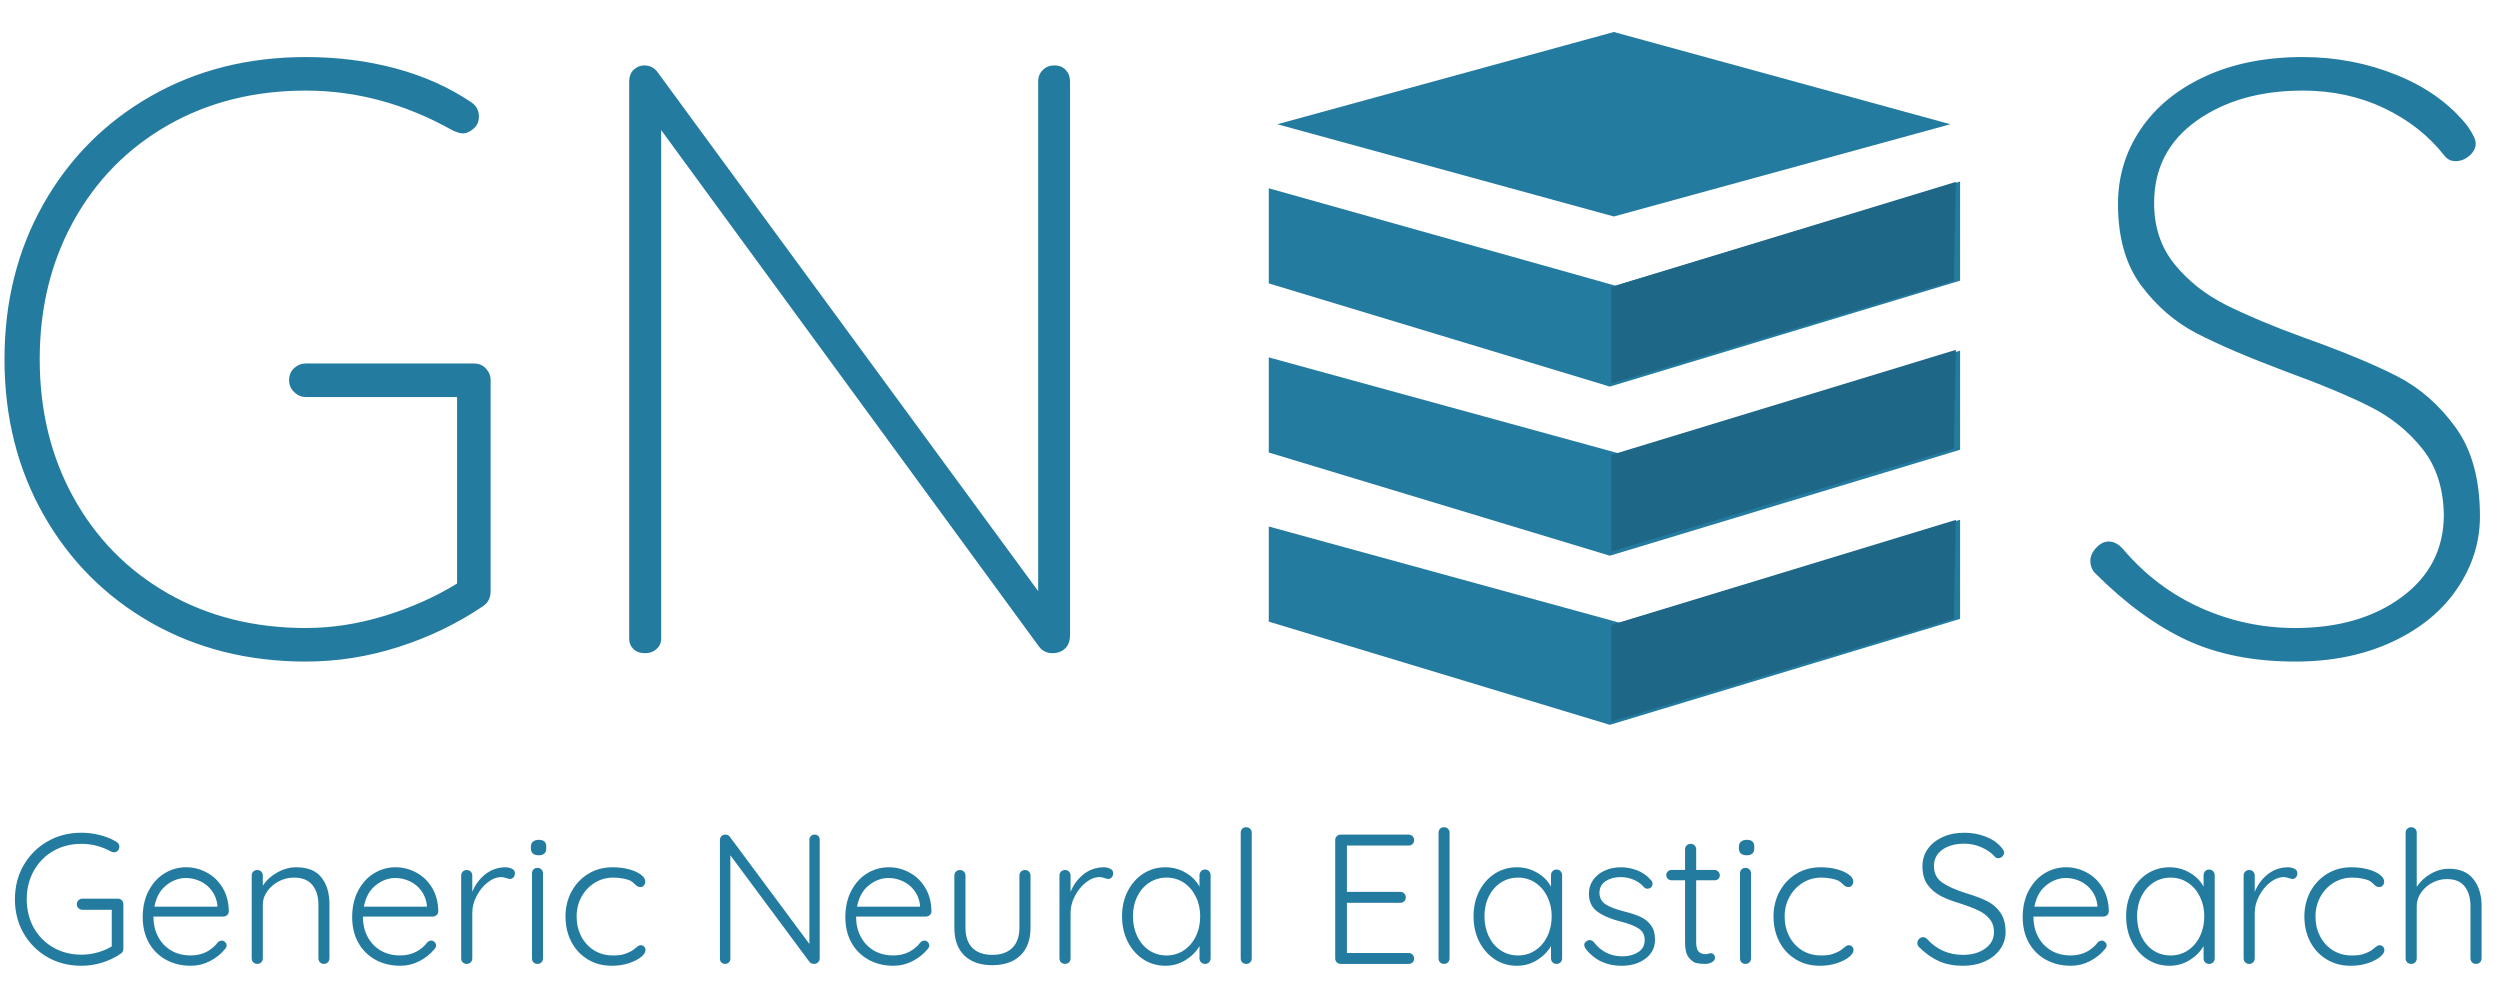
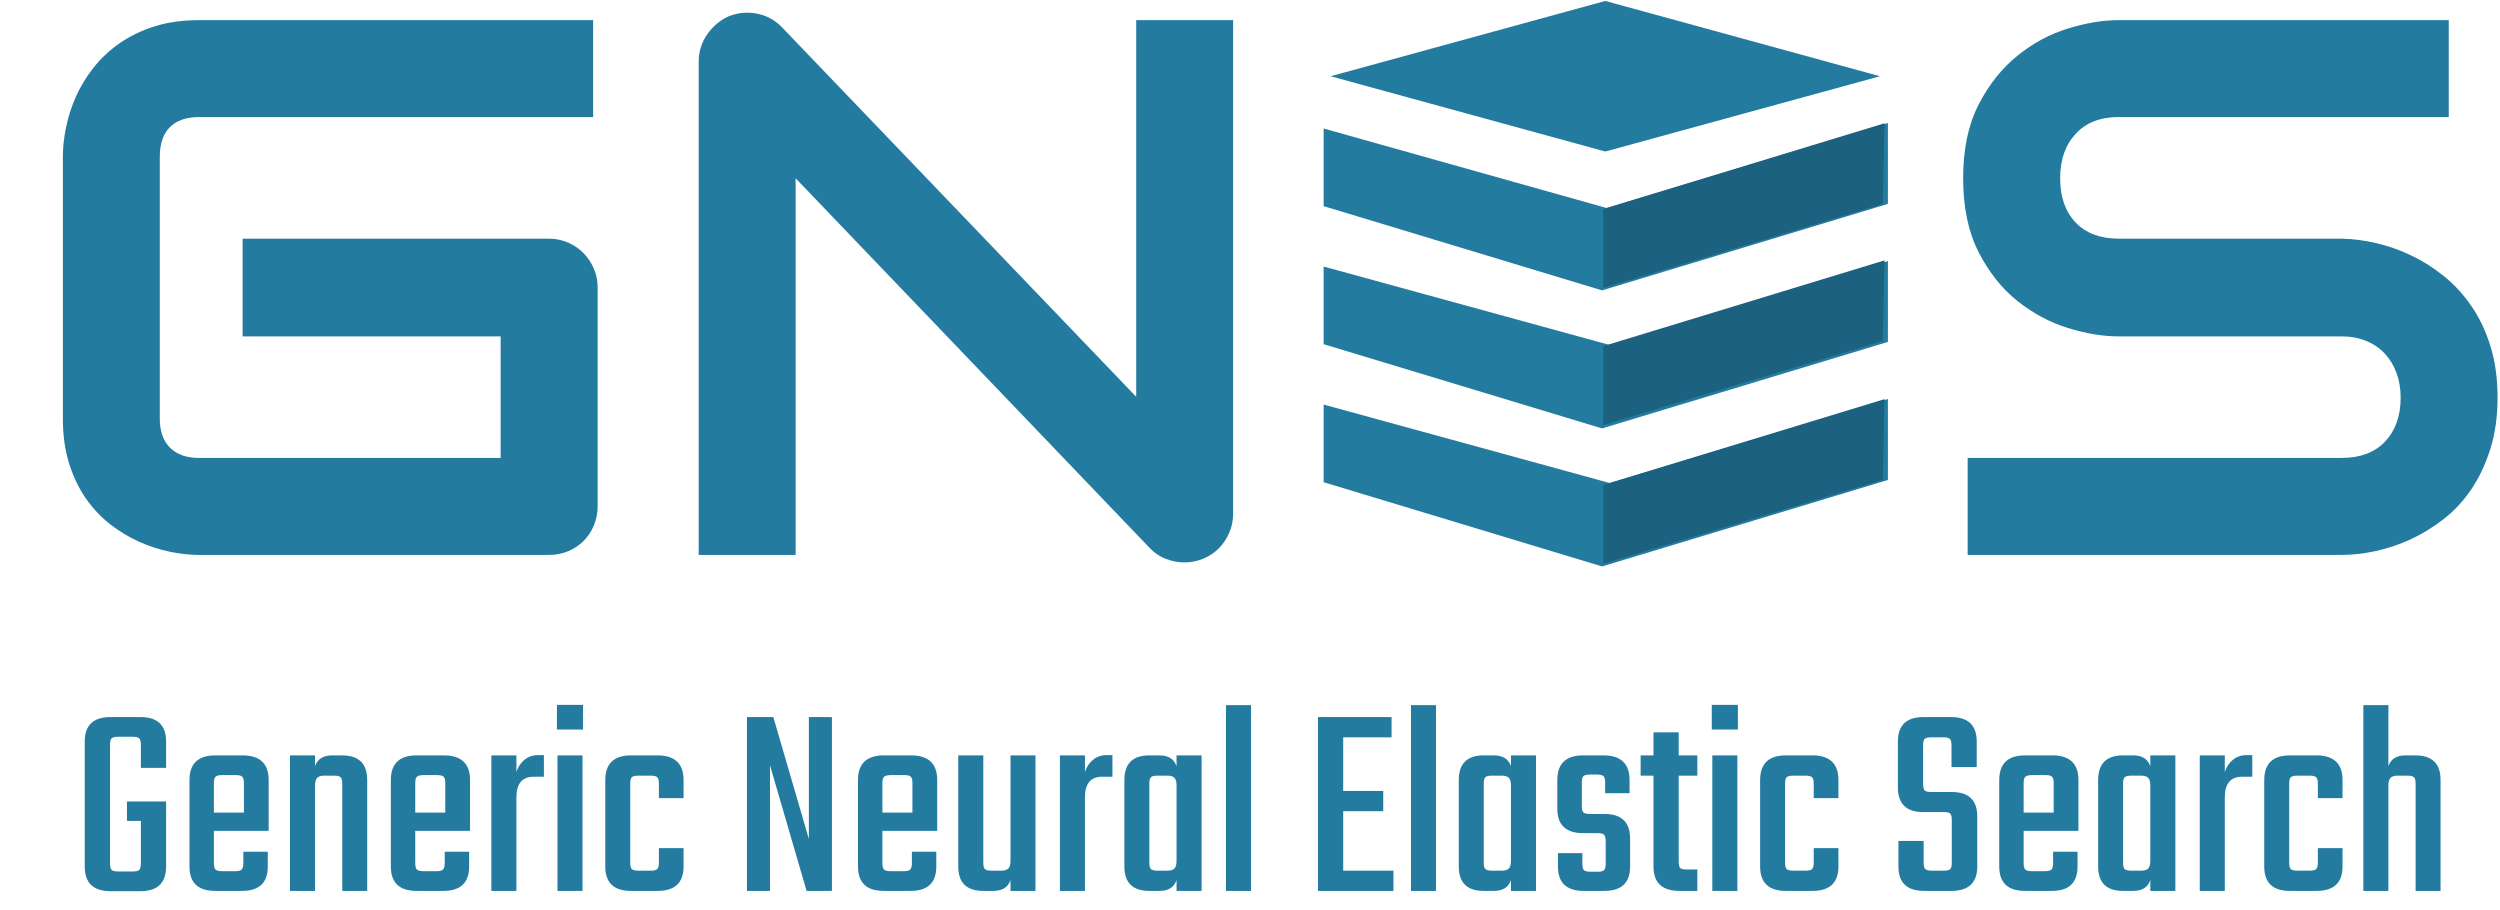
- <svg xmlns="http://www.w3.org/2000/svg" version="1.1" viewBox="0.0 0.0 396.945 159.202" fill="none" stroke="none" stroke-linecap="square" stroke-miterlimit="10">
+ <svg xmlns="http://www.w3.org/2000/svg" version="1.1" viewBox="0.0 0.0 432.052 157.11" fill="none" stroke="none" stroke-linecap="square" stroke-miterlimit="10">
  <clipPath id="p.0">
-     <path d="m0 0l396.945 0l0 159.202l-396.945 0l0 -159.202z" clip-rule="nonzero" />
+     <path d="m0 0l432.053 0l0 157.11l-432.053 0l0 -157.11z" clip-rule="nonzero" />
  </clipPath>
  <g clip-path="url(#p.0)">
-     <path fill="#000000" fill-opacity="0.0" d="m0 0l396.945 0l0 159.202l-396.945 0z" fill-rule="evenodd" />
-     <path fill="#000000" fill-opacity="0.0" d="m-14.959 -33.286l543.842 0l0 246.866l-543.842 0z" fill-rule="evenodd" />
-     <path fill="#247ba0" d="m75.244 57.714q1.188 0 1.922 0.812q0.734 0.797 0.734 1.859l0 33.469q0 1.594 -1.203 2.391q-6.125 4.141 -13.391 6.469q-7.266 2.328 -14.734 2.328q-13.734 0 -24.609 -6.188q-10.859 -6.203 -17.062 -17.141q-6.188 -10.938 -6.188 -24.672q0 -13.719 6.188 -24.656q6.203 -10.937 17.062 -17.125q10.875 -6.203 24.609 -6.203q7.469 0 14.203 1.797q6.734 1.797 12.062 5.391q1.203 0.812 1.203 2.266q0 1.203 -0.875 1.938q-0.859 0.734 -1.656 0.734q-0.672 0 -1.734 -0.531q-11.203 -6.266 -23.203 -6.266q-12.266 0 -21.875 5.469q-9.594 5.469 -15 15.203q-5.391 9.719 -5.391 21.984q0 12.266 5.391 22q5.406 9.734 15 15.203q9.609 5.469 21.875 5.469q6.141 0 12.469 -1.922q6.328 -1.938 11.531 -5.141l0 -29.609l-24.0 0q-1.062 0 -1.875 -0.797q-0.797 -0.797 -0.797 -1.859q0 -1.203 0.797 -1.938q0.812 -0.734 1.875 -0.734l26.672 0zm92.124 -47.328q1.203 0 1.859 0.734q0.672 0.734 0.672 1.797l0 87.859q0 1.469 -0.797 2.203q-0.797 0.734 -2.0 0.734q-1.328 0 -2.141 -1.062l-59.984 -82.0l0 80.797q0 0.938 -0.734 1.609q-0.734 0.656 -1.812 0.656q-1.188 0 -1.859 -0.656q-0.672 -0.672 -0.672 -1.609l0 -88.391q0 -1.344 0.734 -2.0q0.734 -0.672 1.672 -0.672q1.203 0 2.0 0.938l60.531 82.531l0 -80.938q0 -1.062 0.734 -1.797q0.734 -0.734 1.797 -0.734zm197.064 94.656q-9.875 0 -17.203 -3.391q-7.328 -3.406 -14.531 -10.609q-0.797 -0.797 -0.797 -2.0q0 -1.062 0.922 -2.062q0.938 -1.0 2.0 -1.0q1.203 0 2.266 1.203q5.203 6.125 12.328 9.328q7.141 3.203 15.016 3.203q10.266 0 16.922 -4.922q6.672 -4.938 6.672 -13.078q-0.125 -6.406 -3.469 -10.531q-3.328 -4.141 -8.203 -6.594q-4.859 -2.469 -13.266 -5.547q-9.188 -3.453 -14.328 -6.125q-5.125 -2.672 -8.797 -7.594q-3.672 -4.938 -3.672 -12.938q0 -6.531 3.594 -11.859q3.609 -5.344 10.266 -8.406q6.672 -3.062 15.484 -3.062q7.859 0 14.922 2.859q7.062 2.859 11.203 8.062q1.328 1.875 1.328 2.797q0 1.078 -1.0 1.953q-1.0 0.859 -2.188 0.859q-1.078 0 -1.734 -0.812q-3.734 -4.797 -9.609 -7.594q-5.859 -2.797 -12.922 -2.797q-10.141 0 -16.875 4.797q-6.734 4.797 -6.734 13.062q0 5.734 3.266 9.734q3.266 4.0 8.203 6.469q4.938 2.469 12.266 5.141q9.328 3.328 14.797 6.125q5.469 2.797 9.328 8.141q3.875 5.328 3.875 14.125q0 6.141 -3.609 11.469q-3.594 5.328 -10.328 8.469q-6.734 3.125 -15.391 3.125z" fill-rule="nonzero" />
-     <path fill="#000000" fill-opacity="0.0" d="m-8.036 115.887l417.134 0l0 43.717l-417.134 0z" fill-rule="evenodd" />
-     <path fill="#247ba0" d="m18.714 142.688q0.375 0 0.625 0.25q0.25 0.25 0.25 0.641l0 7.062q0 0.5 -0.438 0.797q-1.328 0.906 -2.938 1.406q-1.609 0.5 -3.281 0.5q-3.0 0 -5.406 -1.375q-2.391 -1.391 -3.781 -3.781q-1.375 -2.406 -1.375 -5.406q0 -2.984 1.375 -5.391q1.391 -2.406 3.781 -3.781q2.406 -1.391 5.406 -1.391q1.547 0 3.0 0.391q1.453 0.375 2.594 1.078q0.422 0.266 0.422 0.734q0 0.391 -0.25 0.656q-0.25 0.25 -0.578 0.25q-0.297 0 -0.531 -0.141q-2.203 -1.203 -4.656 -1.203q-2.5 0 -4.484 1.141q-1.969 1.141 -3.094 3.156q-1.109 2.016 -1.109 4.5q0 2.5 1.109 4.516q1.125 2.0 3.094 3.141q1.984 1.141 4.484 1.141q1.266 0 2.531 -0.344q1.281 -0.359 2.281 -0.969l0 -5.812l-4.641 0q-0.375 0 -0.641 -0.25q-0.266 -0.25 -0.266 -0.625q0 -0.391 0.266 -0.641q0.266 -0.25 0.641 -0.25l5.609 0zm17.617 2.0q0 0.359 -0.266 0.609q-0.266 0.234 -0.609 0.234l-11.094 0q0 1.766 0.719 3.156q0.719 1.391 2.047 2.203q1.344 0.812 3.156 0.812q1.422 0 2.531 -0.578q1.109 -0.594 1.781 -1.516q0.328 -0.266 0.625 -0.266q0.297 0 0.531 0.25q0.234 0.234 0.234 0.516q0 0.328 -0.297 0.625q-0.938 1.141 -2.359 1.875q-1.422 0.734 -3.016 0.734q-2.25 0 -3.984 -0.969q-1.734 -0.969 -2.703 -2.703q-0.969 -1.75 -0.969 -4.047q0 -2.406 0.953 -4.203q0.953 -1.812 2.531 -2.766q1.594 -0.953 3.391 -0.953q1.75 0 3.281 0.828q1.547 0.812 2.516 2.406q0.969 1.578 1.0 3.75zm-6.797 -5.281q-1.703 0 -3.156 1.172q-1.453 1.172 -1.859 3.375l10.0 0l0 -0.234q-0.156 -1.312 -0.891 -2.297q-0.719 -0.984 -1.828 -1.5q-1.094 -0.516 -2.266 -0.516zm17.51 -1.703q2.719 0 3.984 1.609q1.281 1.594 1.281 4.234l0 8.625q0 0.375 -0.266 0.625q-0.25 0.25 -0.609 0.25q-0.375 0 -0.625 -0.25q-0.25 -0.25 -0.25 -0.625l0 -8.547q0 -1.906 -0.953 -3.094q-0.953 -1.188 -2.953 -1.188q-1.25 0 -2.391 0.594q-1.125 0.594 -1.828 1.578q-0.703 0.969 -0.703 2.109l0 8.547q0 0.375 -0.25 0.625q-0.25 0.25 -0.625 0.25q-0.391 0 -0.641 -0.25q-0.25 -0.25 -0.25 -0.625l0 -13.141q0 -0.391 0.25 -0.641q0.25 -0.25 0.641 -0.25q0.375 0 0.625 0.25q0.25 0.25 0.25 0.641l0 1.609q0.797 -1.266 2.266 -2.094q1.484 -0.844 3.047 -0.844zm22.545 6.984q0 0.359 -0.266 0.609q-0.266 0.234 -0.609 0.234l-11.094 0q0 1.766 0.719 3.156q0.719 1.391 2.047 2.203q1.344 0.812 3.156 0.812q1.422 0 2.531 -0.578q1.109 -0.594 1.781 -1.516q0.328 -0.266 0.625 -0.266q0.297 0 0.531 0.25q0.234 0.234 0.234 0.516q0 0.328 -0.297 0.625q-0.938 1.141 -2.359 1.875q-1.422 0.734 -3.016 0.734q-2.25 0 -3.984 -0.969q-1.734 -0.969 -2.703 -2.703q-0.969 -1.75 -0.969 -4.047q0 -2.406 0.953 -4.203q0.953 -1.812 2.531 -2.766q1.594 -0.953 3.391 -0.953q1.75 0 3.281 0.828q1.547 0.812 2.516 2.406q0.969 1.578 1.0 3.75zm-6.797 -5.281q-1.703 0 -3.156 1.172q-1.453 1.172 -1.859 3.375l10 0l0 -0.234q-0.156 -1.312 -0.891 -2.297q-0.719 -0.984 -1.828 -1.5q-1.094 -0.516 -2.266 -0.516zm17.447 -1.703q0.578 0 1.047 0.234q0.469 0.234 0.469 0.703q0 0.422 -0.234 0.672q-0.234 0.25 -0.547 0.25q-0.156 0 -0.578 -0.141q-0.422 -0.156 -0.797 -0.156q-1.094 0 -2.172 0.844q-1.062 0.828 -1.75 2.156q-0.688 1.312 -0.688 2.656l0 7.25q0 0.375 -0.25 0.625q-0.25 0.25 -0.625 0.25q-0.391 0 -0.641 -0.25q-0.25 -0.25 -0.25 -0.625l0 -13.141q0 -0.391 0.25 -0.641q0.25 -0.25 0.641 -0.25q0.375 0 0.625 0.25q0.25 0.25 0.25 0.641l0 2.578q0.672 -1.672 2.031 -2.766q1.375 -1.109 3.219 -1.141zm5.979 14.469q0 0.375 -0.25 0.625q-0.25 0.25 -0.625 0.25q-0.391 0 -0.641 -0.25q-0.234 -0.25 -0.234 -0.625l0 -13.5q0 -0.375 0.234 -0.625q0.25 -0.25 0.641 -0.25q0.375 0 0.625 0.25q0.25 0.25 0.25 0.625l0 13.5zm-0.688 -16.375q-0.578 0 -0.906 -0.266q-0.328 -0.281 -0.328 -0.812l0 -0.297q0 -0.531 0.344 -0.797q0.344 -0.281 0.922 -0.281q1.172 0 1.172 1.078l0 0.297q0 0.531 -0.312 0.812q-0.297 0.266 -0.891 0.266zm11.745 1.906q1.375 0 2.562 0.312q1.188 0.312 1.906 0.844q0.719 0.516 0.719 1.141q0 0.312 -0.219 0.578q-0.219 0.266 -0.531 0.266q-0.297 0 -0.5 -0.109q-0.188 -0.125 -0.422 -0.359q-0.375 -0.375 -0.734 -0.562q-0.438 -0.203 -1.156 -0.328q-0.719 -0.141 -1.531 -0.141q-1.625 0 -2.953 0.828q-1.328 0.828 -2.094 2.234q-0.766 1.406 -0.766 3.109q0 1.75 0.734 3.156q0.734 1.406 2.031 2.219q1.312 0.812 2.984 0.812q1.062 0 1.688 -0.172q0.625 -0.188 1.25 -0.516q0.203 -0.109 0.703 -0.516q0.234 -0.203 0.406 -0.312q0.172 -0.109 0.375 -0.109q0.359 0 0.562 0.234q0.203 0.219 0.203 0.562q0 0.5 -0.703 1.078q-0.703 0.562 -1.938 0.984q-1.234 0.406 -2.719 0.406q-2.141 0 -3.812 -1.016q-1.672 -1.016 -2.609 -2.797q-0.922 -1.797 -0.922 -4.016q0 -2.141 0.938 -3.922q0.953 -1.781 2.641 -2.828q1.703 -1.062 3.906 -1.062zm32.05 -5.188q0.391 0 0.609 0.234q0.219 0.234 0.219 0.594l0 18.766q0 0.438 -0.266 0.688q-0.266 0.25 -0.641 0.25q-0.203 0 -0.406 -0.078q-0.188 -0.094 -0.297 -0.219l-12.578 -16.953l0 16.453q0 0.328 -0.25 0.562q-0.25 0.234 -0.578 0.234q-0.359 0 -0.594 -0.234q-0.234 -0.234 -0.234 -0.562l0 -18.859q0 -0.406 0.25 -0.641q0.25 -0.234 0.609 -0.234q0.469 0 0.703 0.328l12.641 17.031l0 -16.531q0 -0.359 0.234 -0.594q0.234 -0.234 0.578 -0.234zm18.57 12.172q0 0.359 -0.266 0.609q-0.266 0.234 -0.609 0.234l-11.094 0q0 1.766 0.719 3.156q0.719 1.391 2.047 2.203q1.344 0.812 3.156 0.812q1.422 0 2.531 -0.578q1.109 -0.594 1.781 -1.516q0.328 -0.266 0.625 -0.266q0.297 0 0.531 0.25q0.234 0.234 0.234 0.516q0 0.328 -0.297 0.625q-0.938 1.141 -2.359 1.875q-1.422 0.734 -3.016 0.734q-2.25 0 -3.984 -0.969q-1.734 -0.969 -2.703 -2.703q-0.969 -1.75 -0.969 -4.047q0 -2.406 0.953 -4.203q0.953 -1.812 2.531 -2.766q1.594 -0.953 3.391 -0.953q1.75 0 3.281 0.828q1.547 0.812 2.516 2.406q0.969 1.578 1.0 3.75zm-6.797 -5.281q-1.703 0 -3.156 1.172q-1.453 1.172 -1.859 3.375l10.0 0l0 -0.234q-0.156 -1.312 -0.891 -2.297q-0.719 -0.984 -1.828 -1.5q-1.094 -0.516 -2.266 -0.516zm21.635 -1.266q0.391 0 0.641 0.25q0.25 0.25 0.25 0.641l0 8.266q0 2.875 -1.625 4.422q-1.609 1.531 -4.453 1.531q-2.812 0 -4.422 -1.531q-1.594 -1.547 -1.594 -4.422l0 -8.266q0 -0.391 0.25 -0.641q0.25 -0.25 0.641 -0.25q0.375 0 0.625 0.25q0.25 0.25 0.25 0.641l0 8.266q0 2.109 1.109 3.219q1.125 1.094 3.141 1.094q2.047 0 3.172 -1.094q1.141 -1.109 1.141 -3.219l0 -8.266q0 -0.391 0.25 -0.641q0.25 -0.25 0.625 -0.25zm12.5 -0.438q0.578 0 1.047 0.234q0.469 0.234 0.469 0.703q0 0.422 -0.234 0.672q-0.234 0.25 -0.547 0.25q-0.156 0 -0.578 -0.141q-0.422 -0.156 -0.797 -0.156q-1.094 0 -2.172 0.844q-1.062 0.828 -1.75 2.156q-0.688 1.312 -0.688 2.656l0 7.25q0 0.375 -0.25 0.625q-0.25 0.25 -0.625 0.25q-0.391 0 -0.641 -0.25q-0.25 -0.25 -0.25 -0.625l0 -13.141q0 -0.391 0.25 -0.641q0.25 -0.25 0.641 -0.25q0.375 0 0.625 0.25q0.25 0.25 0.25 0.641l0 2.578q0.672 -1.672 2.031 -2.766q1.375 -1.109 3.219 -1.141zm16.096 0.359q0.391 0 0.641 0.266q0.25 0.266 0.25 0.641l0 13.203q0 0.375 -0.25 0.625q-0.25 0.25 -0.641 0.25q-0.375 0 -0.625 -0.25q-0.25 -0.25 -0.25 -0.625l0 -1.969q-0.734 1.312 -2.203 2.234q-1.469 0.906 -3.188 0.906q-1.969 0 -3.547 -1.031q-1.562 -1.031 -2.469 -2.812q-0.891 -1.797 -0.891 -4.016q0 -2.234 0.906 -4.0q0.922 -1.781 2.484 -2.781q1.578 -1.0 3.484 -1.0q1.75 0 3.219 0.859q1.469 0.844 2.203 2.219l0 -1.812q0 -0.375 0.25 -0.641q0.25 -0.266 0.625 -0.266zm-6.094 13.641q1.516 0 2.734 -0.812q1.219 -0.812 1.906 -2.234q0.688 -1.422 0.688 -3.172q0 -1.703 -0.688 -3.109q-0.688 -1.406 -1.906 -2.219q-1.219 -0.812 -2.734 -0.812q-1.531 0 -2.75 0.797q-1.219 0.797 -1.906 2.188q-0.688 1.391 -0.688 3.156q0 1.75 0.672 3.172q0.688 1.422 1.891 2.234q1.219 0.812 2.781 0.812zm13.515 0.469q0 0.375 -0.25 0.625q-0.25 0.25 -0.625 0.25q-0.391 0 -0.641 -0.25q-0.234 -0.25 -0.234 -0.625l0 -19.953q0 -0.375 0.234 -0.625q0.25 -0.25 0.641 -0.25q0.375 0 0.625 0.25q0.25 0.25 0.25 0.625l0 19.953zm24.908 -0.859q0.375 0 0.625 0.266q0.25 0.266 0.25 0.625q0 0.375 -0.25 0.609q-0.25 0.234 -0.625 0.234l-10.766 0q-0.391 0 -0.641 -0.25q-0.25 -0.25 -0.25 -0.625l0 -18.781q0 -0.375 0.25 -0.625q0.25 -0.25 0.641 -0.25l10.766 0q0.375 0 0.625 0.25q0.25 0.25 0.25 0.625q0 0.391 -0.25 0.625q-0.25 0.234 -0.625 0.234l-9.797 0l0 7.359l8.469 0q0.391 0 0.625 0.25q0.25 0.25 0.25 0.625q0 0.391 -0.25 0.625q-0.234 0.234 -0.625 0.234l-8.469 0l0 7.969l9.797 0zm6.502 0.859q0 0.375 -0.25 0.625q-0.25 0.25 -0.625 0.25q-0.391 0 -0.641 -0.25q-0.234 -0.25 -0.234 -0.625l0 -19.953q0 -0.375 0.234 -0.625q0.25 -0.25 0.641 -0.25q0.375 0 0.625 0.25q0.25 0.25 0.25 0.625l0 19.953zm16.98 -14.109q0.391 0 0.641 0.266q0.25 0.266 0.25 0.641l0 13.203q0 0.375 -0.25 0.625q-0.25 0.25 -0.641 0.25q-0.375 0 -0.625 -0.25q-0.25 -0.25 -0.25 -0.625l0 -1.969q-0.734 1.312 -2.203 2.234q-1.469 0.906 -3.188 0.906q-1.969 0 -3.547 -1.031q-1.562 -1.031 -2.469 -2.812q-0.891 -1.797 -0.891 -4.016q0 -2.234 0.906 -4.0q0.922 -1.781 2.484 -2.781q1.578 -1.0 3.484 -1.0q1.75 0 3.219 0.859q1.469 0.844 2.203 2.219l0 -1.812q0 -0.375 0.25 -0.641q0.25 -0.266 0.625 -0.266zm-6.094 13.641q1.516 0 2.734 -0.812q1.219 -0.812 1.906 -2.234q0.688 -1.422 0.688 -3.172q0 -1.703 -0.688 -3.109q-0.688 -1.406 -1.906 -2.219q-1.219 -0.812 -2.734 -0.812q-1.531 0 -2.75 0.797q-1.219 0.797 -1.906 2.188q-0.688 1.391 -0.688 3.156q0 1.75 0.672 3.172q0.688 1.422 1.891 2.234q1.219 0.812 2.781 0.812zm10.734 -1.031q-0.234 -0.375 -0.234 -0.641q0 -0.391 0.375 -0.594q0.172 -0.172 0.469 -0.172q0.359 0 0.656 0.297q1.719 2.281 4.594 2.281q1.406 0 2.453 -0.656q1.047 -0.656 1.047 -1.922q0 -1.234 -0.969 -1.844q-0.969 -0.625 -2.703 -1.062q-2.438 -0.609 -3.813 -1.594q-1.375 -0.984 -1.375 -2.891q0 -1.203 0.672 -2.156q0.672 -0.953 1.828 -1.484q1.156 -0.531 2.625 -0.531q1.266 0 2.531 0.484q1.281 0.484 2.188 1.547q0.266 0.203 0.266 0.578q0 0.359 -0.281 0.625q-0.219 0.172 -0.531 0.172q-0.297 0 -0.531 -0.234q-0.703 -0.797 -1.672 -1.203q-0.969 -0.406 -2.078 -0.406q-1.375 0 -2.359 0.641q-0.984 0.641 -0.984 1.938q0.062 1.172 1.062 1.797q1.016 0.609 2.984 1.109q1.516 0.375 2.516 0.844q1.0 0.469 1.625 1.328q0.641 0.844 0.641 2.25q0 1.906 -1.531 3.047q-1.516 1.125 -3.781 1.125q-3.578 0 -5.688 -2.672zm17.536 -10.906l0 9.828q0 1.109 0.406 1.516q0.422 0.391 1.094 0.391q0.172 0 0.438 -0.078q0.266 -0.078 0.406 -0.078q0.266 0 0.453 0.219q0.188 0.219 0.188 0.516q0 0.406 -0.469 0.688q-0.469 0.281 -1.109 0.281q-0.797 0 -1.406 -0.141q-0.609 -0.156 -1.188 -0.891q-0.578 -0.734 -0.578 -2.344l0 -9.906l-2.141 0q-0.344 0 -0.594 -0.234q-0.25 -0.234 -0.25 -0.594q0 -0.344 0.25 -0.578q0.25 -0.234 0.594 -0.234l2.141 0l0 -3.266q0 -0.375 0.25 -0.625q0.25 -0.25 0.641 -0.25q0.375 0 0.625 0.25q0.25 0.25 0.25 0.625l0 3.266l2.938 0q0.312 0 0.562 0.266q0.25 0.25 0.25 0.578q0 0.359 -0.234 0.578q-0.234 0.219 -0.578 0.219l-2.938 0zm8.708 12.406q0 0.375 -0.25 0.625q-0.25 0.25 -0.625 0.25q-0.391 0 -0.641 -0.25q-0.234 -0.25 -0.234 -0.625l0 -13.5q0 -0.375 0.234 -0.625q0.25 -0.25 0.641 -0.25q0.375 0 0.625 0.25q0.25 0.25 0.25 0.625l0 13.5zm-0.688 -16.375q-0.578 0 -0.906 -0.266q-0.328 -0.281 -0.328 -0.812l0 -0.297q0 -0.531 0.344 -0.797q0.344 -0.281 0.922 -0.281q1.172 0 1.172 1.078l0 0.297q0 0.531 -0.312 0.812q-0.297 0.266 -0.891 0.266zm11.745 1.906q1.375 0 2.562 0.312q1.188 0.312 1.906 0.844q0.719 0.516 0.719 1.141q0 0.312 -0.219 0.578q-0.219 0.266 -0.531 0.266q-0.297 0 -0.5 -0.109q-0.188 -0.125 -0.422 -0.359q-0.375 -0.375 -0.734 -0.562q-0.438 -0.203 -1.156 -0.328q-0.719 -0.141 -1.531 -0.141q-1.625 0 -2.953 0.828q-1.328 0.828 -2.094 2.234q-0.766 1.406 -0.766 3.109q0 1.75 0.734 3.156q0.734 1.406 2.031 2.219q1.312 0.812 2.984 0.812q1.062 0 1.688 -0.172q0.625 -0.188 1.25 -0.516q0.203 -0.109 0.703 -0.516q0.234 -0.203 0.406 -0.312q0.172 -0.109 0.375 -0.109q0.359 0 0.562 0.234q0.203 0.219 0.203 0.562q0 0.5 -0.703 1.078q-0.703 0.562 -1.938 0.984q-1.234 0.406 -2.719 0.406q-2.141 0 -3.812 -1.016q-1.672 -1.016 -2.609 -2.797q-0.922 -1.797 -0.922 -4.016q0 -2.141 0.938 -3.922q0.953 -1.781 2.641 -2.828q1.703 -1.062 3.906 -1.062zm22.581 15.641q-2.109 0 -3.734 -0.703q-1.625 -0.703 -3.156 -2.203q-0.344 -0.297 -0.344 -0.703q0 -0.359 0.266 -0.641q0.281 -0.297 0.641 -0.297q0.344 0 0.641 0.297q2.281 2.516 5.719 2.516q2.109 0 3.5 -1.0q1.406 -1.0 1.406 -2.609q0 -1.266 -0.703 -2.094q-0.688 -0.844 -1.797 -1.359q-1.109 -0.531 -2.844 -1.094q-1.875 -0.547 -3.156 -1.219q-1.281 -0.688 -2.078 -1.812q-0.781 -1.125 -0.781 -2.859q0 -1.562 0.828 -2.75q0.844 -1.203 2.344 -1.891q1.516 -0.703 3.484 -0.703q1.797 0 3.359 0.609q1.578 0.594 2.516 1.719q0.438 0.5 0.438 0.844q0 0.328 -0.297 0.609q-0.297 0.266 -0.641 0.266q-0.297 0 -0.5 -0.203q-0.797 -0.938 -2.125 -1.516q-1.312 -0.594 -2.75 -0.594q-2.141 0 -3.484 0.953q-1.344 0.953 -1.344 2.594q0 1.703 1.281 2.609q1.297 0.906 3.703 1.672q2.078 0.625 3.391 1.266q1.328 0.641 2.156 1.828q0.844 1.188 0.844 3.125q0 1.5 -0.875 2.719q-0.859 1.219 -2.406 1.922q-1.531 0.703 -3.5 0.703zm23.17 -8.656q0 0.359 -0.266 0.609q-0.266 0.234 -0.609 0.234l-11.094 0q0 1.766 0.719 3.156q0.719 1.391 2.047 2.203q1.344 0.812 3.156 0.812q1.422 0 2.531 -0.578q1.109 -0.594 1.781 -1.516q0.328 -0.266 0.625 -0.266q0.297 0 0.531 0.25q0.234 0.234 0.234 0.516q0 0.328 -0.297 0.625q-0.938 1.141 -2.359 1.875q-1.422 0.734 -3.016 0.734q-2.25 0 -3.984 -0.969q-1.734 -0.969 -2.703 -2.703q-0.969 -1.75 -0.969 -4.047q0 -2.406 0.953 -4.203q0.953 -1.812 2.531 -2.766q1.594 -0.953 3.391 -0.953q1.75 0 3.281 0.828q1.547 0.812 2.516 2.406q0.969 1.578 1.0 3.75zm-6.797 -5.281q-1.703 0 -3.156 1.172q-1.453 1.172 -1.859 3.375l10.0 0l0 -0.234q-0.156 -1.312 -0.891 -2.297q-0.719 -0.984 -1.828 -1.5q-1.094 -0.516 -2.266 -0.516zm22.721 -1.344q0.391 0 0.641 0.266q0.25 0.266 0.25 0.641l0 13.203q0 0.375 -0.25 0.625q-0.25 0.25 -0.641 0.25q-0.375 0 -0.625 -0.25q-0.25 -0.25 -0.25 -0.625l0 -1.969q-0.734 1.312 -2.203 2.234q-1.469 0.906 -3.188 0.906q-1.969 0 -3.547 -1.031q-1.562 -1.031 -2.469 -2.812q-0.891 -1.797 -0.891 -4.016q0 -2.234 0.906 -4.0q0.922 -1.781 2.484 -2.781q1.578 -1.0 3.484 -1.0q1.75 0 3.219 0.859q1.469 0.844 2.203 2.219l0 -1.812q0 -0.375 0.25 -0.641q0.25 -0.266 0.625 -0.266zm-6.094 13.641q1.516 0 2.734 -0.812q1.219 -0.812 1.906 -2.234q0.688 -1.422 0.688 -3.172q0 -1.703 -0.688 -3.109q-0.688 -1.406 -1.906 -2.219q-1.219 -0.812 -2.734 -0.812q-1.531 0 -2.75 0.797q-1.219 0.797 -1.906 2.188q-0.688 1.391 -0.688 3.156q0 1.75 0.672 3.172q0.688 1.422 1.891 2.234q1.219 0.812 2.781 0.812zm18.593 -14.0q0.578 0 1.047 0.234q0.469 0.234 0.469 0.703q0 0.422 -0.234 0.672q-0.234 0.25 -0.547 0.25q-0.156 0 -0.578 -0.141q-0.422 -0.156 -0.797 -0.156q-1.094 0 -2.172 0.844q-1.062 0.828 -1.75 2.156q-0.688 1.312 -0.688 2.656l0 7.25q0 0.375 -0.25 0.625q-0.25 0.25 -0.625 0.25q-0.391 0 -0.641 -0.25q-0.25 -0.25 -0.25 -0.625l0 -13.141q0 -0.391 0.25 -0.641q0.25 -0.25 0.641 -0.25q0.375 0 0.625 0.25q0.25 0.25 0.25 0.641l0 2.578q0.672 -1.672 2.031 -2.766q1.375 -1.109 3.219 -1.141zm10.115 0q1.375 0 2.562 0.312q1.188 0.312 1.906 0.844q0.719 0.516 0.719 1.141q0 0.312 -0.219 0.578q-0.219 0.266 -0.531 0.266q-0.297 0 -0.5 -0.109q-0.188 -0.125 -0.422 -0.359q-0.375 -0.375 -0.734 -0.562q-0.438 -0.203 -1.156 -0.328q-0.719 -0.141 -1.531 -0.141q-1.625 0 -2.953 0.828q-1.328 0.828 -2.094 2.234q-0.766 1.406 -0.766 3.109q0 1.75 0.734 3.156q0.734 1.406 2.031 2.219q1.312 0.812 2.984 0.812q1.062 0 1.688 -0.172q0.625 -0.188 1.25 -0.516q0.203 -0.109 0.703 -0.516q0.234 -0.203 0.406 -0.312q0.172 -0.109 0.375 -0.109q0.359 0 0.562 0.234q0.203 0.219 0.203 0.562q0 0.5 -0.703 1.078q-0.703 0.562 -1.938 0.984q-1.234 0.406 -2.719 0.406q-2.141 0 -3.812 -1.016q-1.672 -1.016 -2.609 -2.797q-0.922 -1.797 -0.922 -4.016q0 -2.141 0.938 -3.922q0.953 -1.781 2.641 -2.828q1.703 -1.062 3.906 -1.062zm15.434 0.234q2.641 0 3.922 1.656q1.297 1.656 1.297 4.266l0 8.312q0 0.375 -0.25 0.625q-0.25 0.25 -0.641 0.25q-0.375 0 -0.625 -0.25q-0.25 -0.25 -0.25 -0.625l0 -8.312q0 -1.906 -0.906 -3.094q-0.906 -1.188 -2.844 -1.188q-1.234 0 -2.344 0.594q-1.094 0.594 -1.766 1.578q-0.672 0.969 -0.672 2.109l0 8.312q0 0.375 -0.25 0.625q-0.25 0.25 -0.625 0.25q-0.391 0 -0.641 -0.25q-0.25 -0.25 -0.25 -0.625l0 -19.953q0 -0.375 0.25 -0.625q0.25 -0.25 0.641 -0.25q0.375 0 0.625 0.25q0.25 0.25 0.25 0.625l0 8.594q0.797 -1.25 2.203 -2.062q1.406 -0.812 2.875 -0.812z" fill-rule="nonzero" />
-     <path fill="#247ba0" d="m201.452 29.895l0 15.102l54.154 16.386l55.612 -16.824l0 -15.743l-54.705 16.549z" fill-rule="evenodd" />
-     <path fill="#247ba0" d="m201.452 56.746l0 15.104l54.155 16.386l55.612 -16.826l0 -15.742l-54.057 16.355z" fill-rule="evenodd" />
-     <path fill="#247ba0" d="m201.452 83.598l0 15.104l54.155 16.386l55.612 -16.826l0 -15.742l-54.057 16.355z" fill-rule="evenodd" />
-     <path fill="#247ba0" d="m202.808 19.727l53.433 -14.646l53.433 14.646l-53.433 14.646z" fill-rule="evenodd" />
-     <path fill="#1e6787" d="m255.845 45.559l0 15.344l54.376 -16.346l0.327 -15.677z" fill-rule="evenodd" />
-     <path fill="#1e6787" d="m255.845 72.227l0 15.344l54.376 -16.346l0.327 -15.677z" fill-rule="evenodd" />
-     <path fill="#1e6787" d="m255.845 99.223l0 15.344l54.376 -16.346l0.327 -15.677z" fill-rule="evenodd" />
+     <path fill="#000000" fill-opacity="0.0" d="m0 0l432.053 0l0 157.11l-432.053 0z" fill-rule="evenodd" />
+     <path fill="#000000" fill-opacity="0.0" d="m1.558 -30.816l222.079 0l0 141.008l-222.079 0z" fill-rule="evenodd" />
+     <path fill="#247ba0" d="m103.287 87.466q0 1.797 -0.656 3.344q-0.641 1.547 -1.766 2.672q-1.125 1.125 -2.672 1.781q-1.547 0.641 -3.359 0.641l-60.453 0q-2.312 0 -5 -0.547q-2.672 -0.547 -5.281 -1.703q-2.609 -1.172 -5.0 -3.0q-2.375 -1.844 -4.219 -4.453q-1.828 -2.609 -2.922 -6.047q-1.094 -3.453 -1.094 -7.781l0 -45.375q0 -2.312 0.547 -4.984q0.547 -2.688 1.703 -5.297q1.156 -2.609 3.016 -4.984q1.875 -2.391 4.484 -4.219q2.625 -1.844 6.031 -2.938q3.422 -1.094 7.734 -1.094l68.125 0l0 16.75l-68.125 0q-3.281 0 -5.031 1.75q-1.734 1.734 -1.734 5.156l0 45.234q0 3.234 1.766 5.0q1.781 1.766 5 1.766l52.141 0l0 -21l-44.594 0l0 -16.891l52.906 0q1.812 0 3.359 0.688q1.547 0.672 2.672 1.828q1.125 1.156 1.766 2.672q0.656 1.516 0.656 3.25l0 37.781zm109.824 1.281q0 1.812 -0.688 3.359q-0.672 1.547 -1.797 2.672q-1.125 1.125 -2.672 1.766q-1.547 0.656 -3.281 0.656q-1.547 0 -3.125 -0.594q-1.578 -0.578 -2.812 -1.859l-61.234 -63.937l0 65.094l-16.75 0l0 -85.266q0 -2.578 1.453 -4.672q1.453 -2.109 3.703 -3.141q2.391 -0.953 4.891 -0.469q2.516 0.469 4.328 2.344l61.234 63.875l0 -65.094l16.75 0l0 85.266z" fill-rule="nonzero" />
+     <path fill="#000000" fill-opacity="0.0" d="m-0.037 107.887l436.315 0l0 43.717l-436.315 0z" fill-rule="evenodd" />
+     <path fill="#247ba0" d="m28.705 132.702l-4.359 0l0 -3.984q0 -0.859 -0.297 -1.125q-0.281 -0.266 -1.141 -0.266l-2.453 0q-0.859 0 -1.156 0.266q-0.281 0.266 -0.281 1.125l0 20.5q0 0.859 0.281 1.125q0.297 0.266 1.156 0.266l2.453 0q0.859 0 1.141 -0.266q0.297 -0.266 0.297 -1.125l0 -7.344l-2.406 0l0 -3.359l6.766 0l0 11.234q0 4.266 -4.453 4.266l-5.141 0q-4.469 0 -4.469 -4.266l0 -21.609q0 -4.219 4.469 -4.219l5.141 0q4.453 0 4.453 4.219l0 4.562zm8.508 -2.156l4.703 0q4.516 0 4.516 4.266l0 8.781l-9.469 0l0 5.578q0 0.812 0.281 1.109q0.297 0.281 1.172 0.281l2.203 0q0.859 0 1.141 -0.281q0.297 -0.297 0.297 -1.156l0 -1.922l4.219 0l0 2.547q0 4.219 -4.453 4.219l-4.609 0q-4.469 0 -4.469 -4.219l0 -14.938q0 -4.266 4.469 -4.266zm-0.25 9.891l5.188 0l0 -5.094q0 -0.812 -0.266 -1.094q-0.266 -0.297 -1.125 -0.297l-2.344 0q-0.875 0 -1.172 0.297q-0.281 0.281 -0.281 1.094l0 5.094zm20.452 -9.891l1.688 0q4.359 0 4.359 4.266l0 19.156l-4.312 0l0 -18.531q0 -0.859 -0.297 -1.125q-0.281 -0.266 -1.141 -0.266l-1.688 0q-0.859 0 -1.219 0.391q-0.359 0.375 -0.359 1.297l0 18.234l-4.328 0l0 -23.422l4.328 0l0 1.875q0.625 -1.875 2.969 -1.875zm14.598 0l4.703 0q4.516 0 4.516 4.266l0 8.781l-9.469 0l0 5.578q0 0.812 0.281 1.109q0.297 0.281 1.172 0.281l2.203 0q0.859 0 1.141 -0.281q0.297 -0.297 0.297 -1.156l0 -1.922l4.219 0l0 2.547q0 4.219 -4.453 4.219l-4.609 0q-4.469 0 -4.469 -4.219l0 -14.938q0 -4.266 4.469 -4.266zm-0.25 9.891l5.188 0l0 -5.094q0 -0.812 -0.266 -1.094q-0.266 -0.297 -1.125 -0.297l-2.344 0q-0.875 0 -1.172 0.297q-0.281 0.281 -0.281 1.094l0 5.094zm21.264 -9.938l0.969 0l0 3.734l-1.734 0q-3.016 0 -3.016 3.562l0 16.172l-4.328 0l0 -23.422l4.328 0l0 2.875q0.375 -1.25 1.359 -2.078q0.984 -0.844 2.422 -0.844zm3.221 -4.422l0 -4.266l4.516 0l0 4.266l-4.516 0zm4.422 27.891l-4.328 0l0 -23.422l4.328 0l0 23.422zm17.466 -16.031l-4.266 0l0 -2.5q0 -0.859 -0.297 -1.125q-0.281 -0.266 -1.156 -0.266l-2.062 0q-0.859 0 -1.156 0.266q-0.281 0.266 -0.281 1.125l0 13.641q0 0.859 0.281 1.125q0.297 0.266 1.156 0.266l2.062 0q0.875 0 1.156 -0.266q0.297 -0.266 0.297 -1.125l0 -2.5l4.266 0l0 3.172q0 4.219 -4.516 4.219l-4.562 0q-4.453 0 -4.453 -4.219l0 -14.938q0 -4.266 4.453 -4.266l4.562 0q4.516 0 4.516 4.266l0 3.125zm21.652 -14.016l3.984 0l0 30.047l-4.375 0l-6.328 -21.703l0 21.703l-3.984 0l0 -30.047l4.562 0l6.141 21.078l0 -21.078zm12.961 6.625l4.703 0q4.516 0 4.516 4.266l0 8.781l-9.469 0l0 5.578q0 0.812 0.281 1.109q0.297 0.281 1.172 0.281l2.203 0q0.859 0 1.141 -0.281q0.297 -0.297 0.297 -1.156l0 -1.922l4.219 0l0 2.547q0 4.219 -4.453 4.219l-4.609 0q-4.469 0 -4.469 -4.219l0 -14.938q0 -4.266 4.469 -4.266zm-0.25 9.891l5.188 0l0 -5.094q0 -0.812 -0.266 -1.094q-0.266 -0.297 -1.125 -0.297l-2.344 0q-0.875 0 -1.172 0.297q-0.281 0.281 -0.281 1.094l0 5.094zm22.139 -9.891l4.312 0l0 23.422l-4.312 0l0 -1.875q-0.625 1.875 -2.984 1.875l-1.719 0q-4.328 0 -4.328 -4.219l0 -19.203l4.328 0l0 18.531q0 0.859 0.281 1.125q0.281 0.266 1.156 0.266l1.672 0q0.875 0 1.234 -0.375q0.359 -0.391 0.359 -1.312l0 -18.234zm16.645 -0.047l0.969 0l0 3.734l-1.734 0q-3.016 0 -3.016 3.562l0 16.172l-4.328 0l0 -23.422l4.328 0l0 2.875q0.375 -1.25 1.359 -2.078q0.984 -0.844 2.422 -0.844zm12.049 0.047l4.328 0l0 23.422l-4.328 0l0 -1.875q-0.625 1.875 -2.969 1.875l-1.734 0q-4.312 0 -4.312 -4.219l0 -14.938q0 -4.266 4.312 -4.266l1.734 0q2.344 0 2.969 1.875l0 -1.875zm-3.266 19.922l1.688 0q0.859 0 1.219 -0.375q0.359 -0.391 0.359 -1.312l0 -13.047q0 -0.922 -0.359 -1.297q-0.359 -0.391 -1.219 -0.391l-1.688 0q-0.859 0 -1.156 0.266q-0.281 0.266 -0.281 1.125l0 13.641q0 0.859 0.281 1.125q0.297 0.266 1.156 0.266zm16.139 3.5l-4.328 0l0 -32.109l4.328 0l0 32.109zm15.926 -3.5l8.688 0l0 3.5l-13.047 0l0 -30.047l12.719 0l0 3.5l-8.359 0l0 9.266l6.922 0l0 3.5l-6.922 0l0 10.281zm16.042 3.5l-4.328 0l0 -32.109l4.328 0l0 32.109zm12.95 -23.422l4.328 0l0 23.422l-4.328 0l0 -1.875q-0.625 1.875 -2.969 1.875l-1.734 0q-4.312 0 -4.312 -4.219l0 -14.938q0 -4.266 4.312 -4.266l1.734 0q2.344 0 2.969 1.875l0 -1.875zm-3.266 19.922l1.688 0q0.859 0 1.219 -0.375q0.359 -0.391 0.359 -1.312l0 -13.047q0 -0.922 -0.359 -1.297q-0.359 -0.391 -1.219 -0.391l-1.688 0q-0.859 0 -1.156 0.266q-0.281 0.266 -0.281 1.125l0 13.641q0 0.859 0.281 1.125q0.297 0.266 1.156 0.266zm19.639 -1.203l0 -3.891q0 -0.859 -0.297 -1.125q-0.281 -0.266 -1.141 -0.266l-2.453 0q-4.469 0 -4.469 -4.219l0 -4.953q0 -4.266 4.469 -4.266l3.5 0q4.516 0 4.516 4.266l0 2.266l-4.219 0l0 -1.828q0 -0.859 -0.297 -1.125q-0.281 -0.266 -1.141 -0.266l-1.156 0q-0.859 0 -1.156 0.266q-0.281 0.266 -0.281 1.125l0 4.031q0 0.859 0.281 1.125q0.297 0.266 1.156 0.266l2.5 0q4.406 0 4.406 4.266l0 4.812q0 4.219 -4.453 4.219l-3.562 0q-4.453 0 -4.453 -4.219l0 -2.312l4.219 0l0 1.828q0 0.859 0.281 1.125q0.297 0.266 1.156 0.266l1.156 0q0.859 0 1.141 -0.266q0.297 -0.266 0.297 -1.125zm15.838 -15.219l-3.219 0l0 14.828q0 0.875 0.266 1.141q0.266 0.25 1.125 0.25l1.828 0l0 3.703l-3.078 0q-4.5 0 -4.5 -4.219l0 -15.703l-2.219 0l0 -3.5l2.219 0l0 -3.984l4.359 0l0 3.984l3.219 0l0 3.5zm2.496 -7.969l0 -4.266l4.516 0l0 4.266l-4.516 0zm4.422 27.891l-4.328 0l0 -23.422l4.328 0l0 23.422zm17.466 -16.031l-4.266 0l0 -2.5q0 -0.859 -0.297 -1.125q-0.281 -0.266 -1.156 -0.266l-2.062 0q-0.859 0 -1.156 0.266q-0.281 0.266 -0.281 1.125l0 13.641q0 0.859 0.281 1.125q0.297 0.266 1.156 0.266l2.062 0q0.875 0 1.156 -0.266q0.297 -0.266 0.297 -1.125l0 -2.5l4.266 0l0 3.172q0 4.219 -4.516 4.219l-4.562 0q-4.453 0 -4.453 -4.219l0 -14.938q0 -4.266 4.453 -4.266l4.562 0q4.516 0 4.516 4.266l0 3.125zm19.589 11.141l0 -7.344q0 -0.875 -0.266 -1.125q-0.266 -0.266 -1.125 -0.266l-3.562 0q-4.359 0 -4.359 -4.281l0 -7.922q0 -4.219 4.453 -4.219l4.703 0q4.469 0 4.469 4.219l0 4.422l-4.359 0l0 -3.75q0 -0.859 -0.297 -1.125q-0.281 -0.266 -1.156 -0.266l-2.016 0q-0.859 0 -1.156 0.266q-0.281 0.266 -0.281 1.125l0 6.672q0 0.875 0.281 1.141q0.297 0.25 1.156 0.25l3.516 0q4.406 0 4.406 4.234l0 8.641q0 4.219 -4.5 4.219l-4.656 0q-4.469 0 -4.469 -4.219l0 -4.422l4.359 0l0 3.75q0 0.859 0.281 1.125q0.297 0.266 1.172 0.266l2.016 0q0.859 0 1.125 -0.266q0.266 -0.266 0.266 -1.125zm12.672 -18.531l4.703 0q4.516 0 4.516 4.266l0 8.781l-9.469 0l0 5.578q0 0.812 0.281 1.109q0.297 0.281 1.172 0.281l2.203 0q0.859 0 1.141 -0.281q0.297 -0.297 0.297 -1.156l0 -1.922l4.219 0l0 2.547q0 4.219 -4.453 4.219l-4.609 0q-4.469 0 -4.469 -4.219l0 -14.938q0 -4.266 4.469 -4.266zm-0.25 9.891l5.188 0l0 -5.094q0 -0.812 -0.266 -1.094q-0.266 -0.297 -1.125 -0.297l-2.344 0q-0.875 0 -1.172 0.297q-0.281 0.281 -0.281 1.094l0 5.094zm21.889 -9.891l4.328 0l0 23.422l-4.328 0l0 -1.875q-0.625 1.875 -2.969 1.875l-1.734 0q-4.312 0 -4.312 -4.219l0 -14.938q0 -4.266 4.312 -4.266l1.734 0q2.344 0 2.969 1.875l0 -1.875zm-3.266 19.922l1.688 0q0.859 0 1.219 -0.375q0.359 -0.391 0.359 -1.312l0 -13.047q0 -0.922 -0.359 -1.297q-0.359 -0.391 -1.219 -0.391l-1.688 0q-0.859 0 -1.156 0.266q-0.281 0.266 -0.281 1.125l0 13.641q0 0.859 0.281 1.125q0.297 0.266 1.156 0.266zm19.921 -19.969l0.969 0l0 3.734l-1.734 0q-3.016 0 -3.016 3.562l0 16.172l-4.328 0l0 -23.422l4.328 0l0 2.875q0.375 -1.25 1.359 -2.078q0.984 -0.844 2.422 -0.844zm16.565 7.438l-4.266 0l0 -2.5q0 -0.859 -0.297 -1.125q-0.281 -0.266 -1.156 -0.266l-2.062 0q-0.859 0 -1.156 0.266q-0.281 0.266 -0.281 1.125l0 13.641q0 0.859 0.281 1.125q0.297 0.266 1.156 0.266l2.062 0q0.875 0 1.156 -0.266q0.297 -0.266 0.297 -1.125l0 -2.5l4.266 0l0 3.172q0 4.219 -4.516 4.219l-4.562 0q-4.453 0 -4.453 -4.219l0 -14.938q0 -4.266 4.453 -4.266l4.562 0q4.516 0 4.516 4.266l0 3.125zm10.895 -7.391l1.688 0q4.359 0 4.359 4.266l0 19.156l-4.312 0l0 -18.531q0 -0.859 -0.297 -1.125q-0.281 -0.266 -1.141 -0.266l-1.688 0q-0.859 0 -1.219 0.391q-0.359 0.375 -0.359 1.297l0 18.234l-4.328 0l0 -32.109l4.328 0l0 10.562q0.625 -1.875 2.969 -1.875z" fill-rule="nonzero" />
+     <path fill="#247ba0" d="m228.754 22.209l0 13.417l48.11 14.557l49.406 -14.947l0 -13.986l-48.6 14.702z" fill-rule="evenodd" />
+     <path fill="#247ba0" d="m228.754 46.064l0 13.418l48.111 14.557l49.405 -14.948l0 -13.986l-48.024 14.53z" fill-rule="evenodd" />
+     <path fill="#247ba0" d="m228.754 69.918l0 13.418l48.111 14.557l49.405 -14.948l0 -13.986l-48.024 14.53z" fill-rule="evenodd" />
+     <path fill="#247ba0" d="m229.958 13.176l47.47 -13.011l47.47 13.011l-47.47 13.011z" fill-rule="evenodd" />
+     <path fill="#1c617f" d="m277.077 36.125l0 13.631l48.308 -14.522l0.291 -13.928z" fill-rule="evenodd" />
+     <path fill="#1c617f" d="m277.077 59.817l0 13.631l48.308 -14.522l0.291 -13.928z" fill-rule="evenodd" />
+     <path fill="#1c617f" d="m277.077 83.801l0 13.631l48.308 -14.522l0.291 -13.928z" fill-rule="evenodd" />
+     <path fill="#000000" fill-opacity="0.0" d="m330.249 -30.818l108.409 0l0 141.008l-108.409 0z" fill-rule="evenodd" />
+     <path fill="#247ba0" d="m431.631 68.699q0 4.969 -1.266 8.938q-1.25 3.953 -3.312 6.984q-2.062 3.031 -4.828 5.156q-2.766 2.125 -5.734 3.484q-2.969 1.344 -6.031 2.0q-3.062 0.641 -5.766 0.641l-64.641 0l0 -16.766l64.641 0q4.828 0 7.5 -2.828q2.688 -2.844 2.688 -7.609q0 -2.312 -0.719 -4.25q-0.703 -1.937 -2.031 -3.344q-1.312 -1.422 -3.219 -2.188q-1.906 -0.781 -4.219 -0.781l-38.547 0q-4.062 0 -8.766 -1.453q-4.703 -1.453 -8.734 -4.672q-4.031 -3.219 -6.703 -8.438q-2.672 -5.234 -2.672 -12.766q0 -7.547 2.672 -12.734q2.672 -5.188 6.703 -8.438q4.031 -3.266 8.734 -4.703q4.703 -1.453 8.766 -1.453l57.047 0l0 16.75l-57.047 0q-4.766 0 -7.438 2.906q-2.672 2.891 -2.672 7.672q0 4.828 2.672 7.641q2.672 2.797 7.438 2.797l38.547 0l0.125 0q2.703 0.062 5.734 0.75q3.031 0.672 6.031 2.094q3.0 1.406 5.703 3.578q2.703 2.156 4.797 5.188q2.094 3.016 3.312 6.953q1.234 3.938 1.234 8.891z" fill-rule="nonzero" />
  </g>
</svg>
